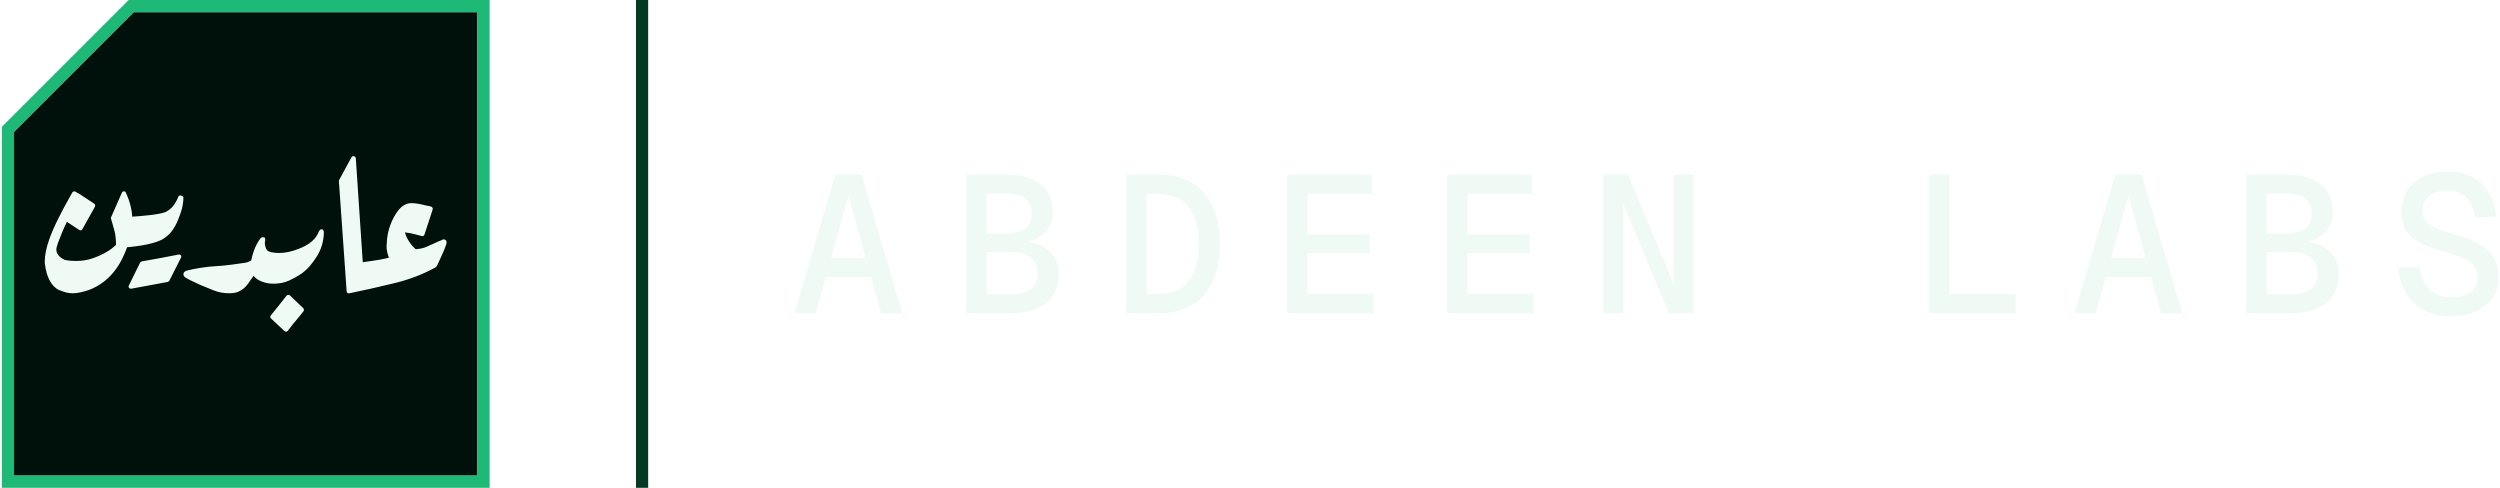
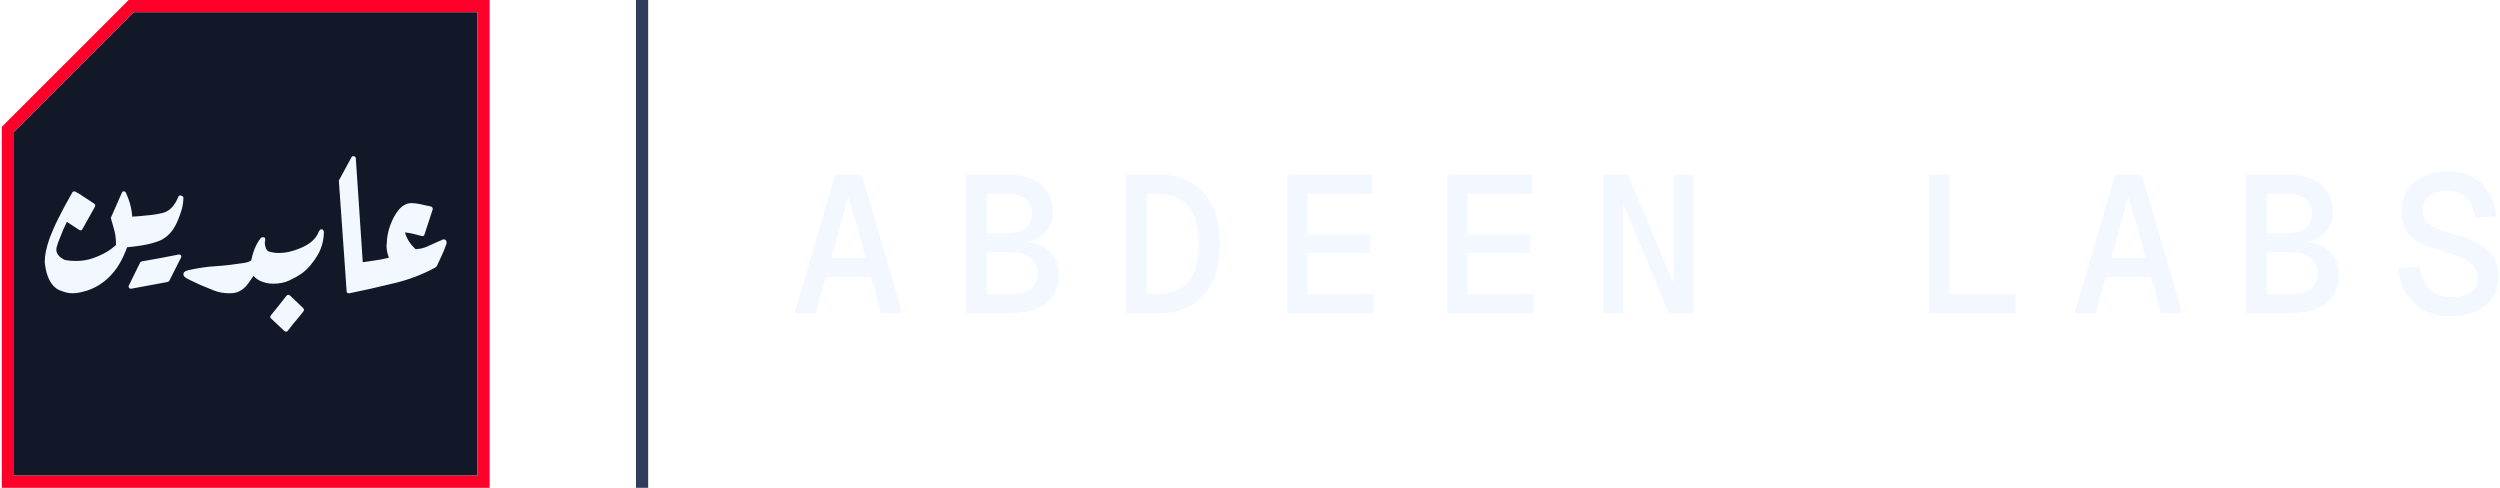
<svg xmlns="http://www.w3.org/2000/svg" viewBox="0 0 204.7 40" width="205" height="40" role="img" aria-label="Abdeen Labs">
-   <path fill="#00100A" d="M10.81 1H39V39H1V10.81Z" />
-   <path fill="#1FB977" fill-rule="evenodd" d="M10.4 0H40V40H0V10.4ZM10.81 1H39V39H1V10.81Z" />
-   <g fill="#F0FAF5" transform="translate(3.668 24.049) scale(0.01636)">
+   <path fill="#121827" d="M10.81 1H39V39H1V10.81Z" />
+   <path fill="#FE002A" fill-rule="evenodd" d="M10.4 0H40V40H0V10.4ZM10.81 1H39V39H1V10.81Z" />
+   <g fill="#F3F7FF" transform="translate(3.668 24.049) scale(0.01636)">
    <path d="M348.00 -245.00V-242.00Q337.00 -232.00 325.00 -223.00Q313.00 -214.00 299.00 -206.00Q270.00 -189.00 231.50 -175.50Q193.00 -162.00 148.00 -162.00Q135.00 -162.00 121.50 -163.00Q108.00 -164.00 92.00 -167.00Q49.00 -187.00 49.00 -219.00Q49.00 -227.00 51.50 -234.00Q54.00 -241.00 56.00 -248.00L55.00 -247.00Q66.00 -276.00 77.50 -304.00Q89.00 -332.00 102.00 -358.00L163.00 -318.00Q175.00 -311.00 180.00 -322.00Q196.00 -350.00 211.00 -377.50Q226.00 -405.00 242.00 -433.00Q245.00 -438.00 243.50 -442.50Q242.00 -447.00 239.00 -449.00L160.00 -501.00H159.00L145.00 -509.00Q141.00 -512.00 136.00 -510.50Q131.00 -509.00 129.00 -505.00L115.00 -480.00Q88.00 -433.00 59.50 -376.00Q31.00 -319.00 14.00 -272.00Q-9.00 -206.00 -9.00 -161.00Q-9.00 -159.00 -9.00 -157.50Q-9.00 -156.00 -9.00 -153.00Q-9.00 -151.00 -8.50 -149.50Q-8.00 -148.00 -8.00 -146.00Q-3.00 -101.00 14.50 -66.00Q32.00 -31.00 64.00 -15.00V-16.00Q80.00 -9.00 96.50 -4.50Q113.00 0.00 130.00 0.00Q149.00 0.00 169.00 -4.50Q189.00 -9.00 211.00 -16.00Q297.00 -48.00 352.00 -127.00Q366.00 -147.00 377.00 -169.00Q388.00 -191.00 397.00 -213.00Q411.00 -247.00 420.50 -284.00Q430.00 -321.00 430.00 -366.00Q430.00 -434.00 398.00 -503.00Q395.00 -511.00 387.50 -511.00Q380.00 -511.00 377.00 -503.00L322.00 -378.00Q331.00 -347.00 339.50 -316.00Q348.00 -285.00 348.00 -245.00Z M616.00 -64.00 673.00 -177.00Q678.00 -185.00 673.00 -190.50Q668.00 -196.00 661.00 -194.00Q616.00 -185.00 570.50 -176.50Q525.00 -168.00 478.00 -160.00Q476.00 -159.00 473.00 -157.50Q470.00 -156.00 469.00 -154.00L413.00 -40.00Q409.00 -33.00 413.50 -27.50Q418.00 -22.00 425.00 -23.00Q471.00 -31.00 516.50 -40.00Q562.00 -49.00 608.00 -57.00Q614.00 -60.00 616.00 -64.00Z M660.00 -483.00Q650.00 -457.00 633.50 -436.50Q617.00 -416.00 593.00 -406.00Q581.00 -402.00 563.00 -398.50Q545.00 -395.00 520.00 -392.00Q495.00 -389.00 465.00 -386.50Q435.00 -384.00 398.00 -382.00Q388.00 -380.00 386.00 -372.00L372.00 -242.00Q371.00 -237.00 375.00 -232.50Q379.00 -228.00 384.00 -229.00Q527.00 -240.00 584.00 -272.00H583.00Q632.00 -300.00 659.00 -368.00Q670.00 -394.00 677.50 -420.50Q685.00 -447.00 686.00 -478.00Q686.00 -486.00 675.00 -489.50Q664.00 -493.00 660.00 -483.00Z M1058.00 -182.00Q1046.00 -182.00 1037.00 -173.00Q1020.00 -158.00 996.00 -153.00Q963.00 -148.00 924.00 -143.00Q885.00 -138.00 850.00 -136.00Q813.00 -134.00 774.50 -128.00Q736.00 -122.00 704.00 -114.00Q697.00 -112.00 691.50 -107.50Q686.00 -103.00 686.00 -95.00Q686.00 -88.00 692.00 -82.00Q698.00 -77.00 717.50 -67.00Q737.00 -57.00 768.00 -43.00Q804.00 -28.00 839.00 -14.00Q874.00 0.00 917.00 0.00Q938.00 0.00 952.50 -4.50Q967.00 -9.00 981.00 -19.00Q998.00 -31.00 1011.00 -49.50Q1024.00 -68.00 1037.50 -87.50Q1051.00 -107.00 1067.00 -119.00Q1086.00 -127.00 1086.00 -154.00Q1086.00 -165.00 1079.00 -173.50Q1072.00 -182.00 1058.00 -182.00Z M1286.00 74.00 1220.00 11.00Q1216.00 7.00 1210.50 8.00Q1205.00 9.00 1202.00 13.00Q1183.00 38.00 1163.50 62.00Q1144.00 86.00 1124.00 111.00Q1118.00 119.00 1125.00 126.00L1192.00 189.00Q1196.00 193.00 1201.00 192.50Q1206.00 192.00 1209.00 188.00Q1219.00 176.00 1223.50 169.50Q1228.00 163.00 1233.00 157.00Q1238.00 151.00 1248.00 139.00Q1258.00 127.00 1268.00 115.00Q1278.00 103.00 1288.00 90.00Q1293.00 81.00 1286.00 74.00Z M1378.00 -321.00Q1374.00 -321.00 1370.50 -317.50Q1367.00 -314.00 1365.00 -310.00Q1344.00 -253.00 1264.00 -223.00Q1212.00 -202.00 1166.00 -202.00Q1140.00 -202.00 1119.00 -208.00Q1107.00 -210.00 1100.50 -224.00Q1094.00 -238.00 1094.00 -253.00Q1094.00 -256.00 1094.50 -258.50Q1095.00 -261.00 1096.00 -265.00Q1096.00 -273.00 1094.50 -277.00Q1093.00 -281.00 1084.00 -281.00Q1076.00 -281.00 1072.00 -274.00V-275.00Q1039.00 -231.00 1026.00 -165.00Q1022.00 -153.00 1022.00 -137.00Q1022.00 -87.00 1067.00 -64.00Q1099.00 -48.00 1136.00 -48.00Q1181.00 -48.00 1215.00 -63.50Q1249.00 -79.00 1277.00 -98.00Q1302.00 -116.00 1321.00 -138.50Q1340.00 -161.00 1356.00 -187.00Q1388.00 -239.00 1390.00 -304.00Q1390.00 -311.00 1387.00 -316.00Q1384.00 -321.00 1378.00 -321.00Z M1465.00 -565.00 1504.00 -11.00Q1504.00 -1.00 1513.00 0.00Q1522.00 1.00 1526.00 -6.00L1587.00 -124.00L1550.00 -677.00Q1549.00 -685.00 1540.50 -687.00Q1532.00 -689.00 1528.00 -681.00Z M1991.00 -270.00Q1990.00 -270.00 1989.00 -270.00Q1988.00 -270.00 1986.00 -270.00Q1985.00 -270.00 1982.00 -267.00Q1974.00 -264.00 1965.50 -260.50Q1957.00 -257.00 1949.00 -253.00Q1927.00 -243.00 1904.50 -233.00Q1882.00 -223.00 1850.00 -221.00Q1832.00 -237.00 1818.00 -258.00Q1804.00 -279.00 1796.00 -305.00Q1817.00 -303.00 1838.00 -298.00Q1859.00 -293.00 1880.00 -287.00Q1890.00 -284.00 1894.00 -294.00L1935.00 -419.00Q1937.00 -425.00 1934.00 -429.50Q1931.00 -434.00 1926.00 -435.00L1910.00 -439.00L1911.00 -438.00Q1891.00 -443.00 1872.00 -447.00Q1853.00 -451.00 1830.00 -452.00Q1793.00 -452.00 1764.00 -417.00Q1740.00 -387.00 1723.00 -342.00Q1706.00 -297.00 1705.00 -246.00Q1704.00 -243.00 1704.00 -239.00Q1704.00 -221.00 1707.50 -206.00Q1711.00 -191.00 1716.00 -178.00Q1675.00 -168.00 1632.00 -162.50Q1589.00 -157.00 1537.00 -149.00Q1529.00 -147.00 1527.00 -139.00L1504.00 -14.00Q1503.00 -7.00 1507.00 -3.00Q1511.00 1.00 1518.00 0.00Q1572.00 -11.00 1625.00 -23.00Q1678.00 -35.00 1732.00 -48.00Q1793.00 -62.00 1847.00 -82.50Q1901.00 -103.00 1950.00 -130.00L1956.00 -136.00L1963.00 -151.00Q1972.00 -171.00 1983.00 -194.50Q1994.00 -218.00 2001.00 -239.00Q2005.00 -248.00 2005.00 -254.00Q2005.00 -270.00 1991.00 -270.00Z" />
  </g>
-   <rect x="52.0" y="0" width="1" height="40" fill="#043923" />
-   <g fill="#F0FAF5" transform="translate(64.622 25.680) scale(0.016)">
+   <rect x="52.0" y="0" width="1" height="40" fill="#313C5A" />
+   <g fill="#F3F7FF" transform="translate(64.622 25.680) scale(0.016)">
    <path d="M23.60 0.00 232.40 -710.00H367.60L576.40 0.00H467.20L300.00 -600.80L132.80 0.00ZM140.00 -185.00 172.00 -282.40H428.00L460.00 -185.00Z M902.80 0.00V-710.00H1108.80Q1226.40 -710.00 1287.20 -659.20Q1348.00 -608.40 1348.00 -517.20Q1348.00 -473.40 1327.80 -438.70Q1307.60 -404.00 1269.40 -383.70Q1231.20 -363.40 1178.00 -362.00V-368.40Q1242.80 -367.60 1287.50 -346.10Q1332.20 -324.60 1355.10 -286.40Q1378.00 -248.20 1378.00 -196.80Q1378.00 -103.40 1313.50 -51.70Q1249.00 0.00 1132.80 0.00ZM1007.60 -98.00 1133.60 -98.20Q1202.80 -98.40 1236.00 -125.70Q1269.20 -153.00 1269.20 -202.00Q1269.20 -254.00 1234.80 -283.10Q1200.40 -312.20 1133.60 -312.20H1007.60ZM1007.60 -409.00H1111.20Q1177.40 -409.00 1208.30 -435.50Q1239.20 -462.00 1239.20 -510.40Q1239.20 -559.40 1208.30 -585.70Q1177.40 -612.00 1111.20 -612.00H1007.60Z M1722.80 0.00V-710.00H1895.60Q1990.20 -710.00 2059.50 -668.60Q2128.80 -627.20 2166.40 -547.70Q2204.00 -468.20 2204.00 -354.20Q2204.00 -240.20 2166.40 -161.20Q2128.80 -82.20 2059.50 -41.10Q1990.20 0.00 1895.60 0.00ZM1827.60 -98.80H1892.80Q1989.60 -98.80 2042.40 -162.60Q2095.20 -226.40 2095.20 -354.20Q2095.20 -482.00 2042.40 -546.60Q1989.60 -611.20 1892.80 -611.20H1827.60Z M2548.00 0.00V-710.00H2984.00V-611.20H2652.80V-404.20H2972.00V-307.80H2652.80V-98.80H2992.00V0.00Z M3368.00 0.00V-710.00H3804.00V-611.20H3472.80V-404.20H3792.00V-307.80H3472.80V-98.80H3812.00V0.00Z M4168.00 0.00V-710.00H4295.60L4546.80 -106.80L4529.20 -103.20V-710.00H4632.00V0.00H4504.40L4253.20 -603.20L4270.80 -607.60V0.00Z M5838.00 0.00V-710.00H5942.80V-40.20L5879.20 -98.80H6282.00V0.00Z M6583.60 0.00 6792.40 -710.00H6927.60L7136.40 0.00H7027.20L6860.00 -600.80L6692.80 0.00ZM6700.00 -185.00 6732.00 -282.40H6988.00L7020.00 -185.00Z M7462.80 0.00V-710.00H7668.80Q7786.40 -710.00 7847.20 -659.20Q7908.00 -608.40 7908.00 -517.20Q7908.00 -473.40 7887.80 -438.70Q7867.60 -404.00 7829.40 -383.70Q7791.20 -363.40 7738.00 -362.00V-368.40Q7802.80 -367.60 7847.50 -346.10Q7892.20 -324.60 7915.10 -286.40Q7938.00 -248.20 7938.00 -196.80Q7938.00 -103.40 7873.50 -51.70Q7809.00 0.00 7692.80 0.00ZM7567.60 -98.00 7693.60 -98.20Q7762.80 -98.40 7796.00 -125.70Q7829.20 -153.00 7829.20 -202.00Q7829.20 -254.00 7794.80 -283.10Q7760.40 -312.20 7693.60 -312.20H7567.60ZM7567.60 -409.00H7671.20Q7737.40 -409.00 7768.30 -435.50Q7799.20 -462.00 7799.20 -510.40Q7799.20 -559.40 7768.30 -585.70Q7737.40 -612.00 7671.20 -612.00H7567.60Z M8509.20 16.00Q8432.40 16.00 8374.70 -15.00Q8317.00 -46.00 8283.10 -101.40Q8249.20 -156.80 8243.20 -231.40L8350.80 -237.80Q8357.60 -187.20 8378.90 -152.30Q8400.20 -117.40 8434.00 -99.70Q8467.80 -82.00 8513.00 -82.00Q8557.00 -82.00 8587.20 -93.30Q8617.40 -104.60 8633.10 -126.80Q8648.80 -149.00 8648.80 -180.80Q8648.80 -212.60 8634.10 -235.60Q8619.40 -258.60 8580.20 -278.40Q8541.00 -298.20 8466.00 -318.80Q8393.00 -339.20 8347.20 -364.60Q8301.40 -390.00 8280.30 -427.30Q8259.20 -464.60 8259.20 -519.60Q8259.20 -581.40 8287.70 -627.90Q8316.20 -674.40 8369.80 -700.20Q8423.40 -726.00 8498.00 -726.00Q8572.00 -726.00 8624.60 -697.00Q8677.20 -668.00 8707.70 -616.30Q8738.20 -564.60 8745.40 -496.00L8637.40 -489.80Q8631.80 -530.80 8614.40 -562.00Q8597.00 -593.20 8567.20 -610.60Q8537.40 -628.00 8494.60 -628.00Q8436.20 -628.00 8401.70 -599.80Q8367.20 -571.60 8367.20 -525.20Q8367.20 -494.60 8381.10 -474.30Q8395.00 -454.00 8430.10 -438.30Q8465.20 -422.60 8528.40 -404.80Q8613.20 -381.60 8663.20 -351.50Q8713.20 -321.40 8735.00 -280.30Q8756.80 -239.20 8756.80 -181.20Q8756.80 -122.60 8726.00 -77.90Q8695.20 -33.20 8639.70 -8.60Q8584.20 16.00 8509.20 16.00Z" />
  </g>
</svg>
